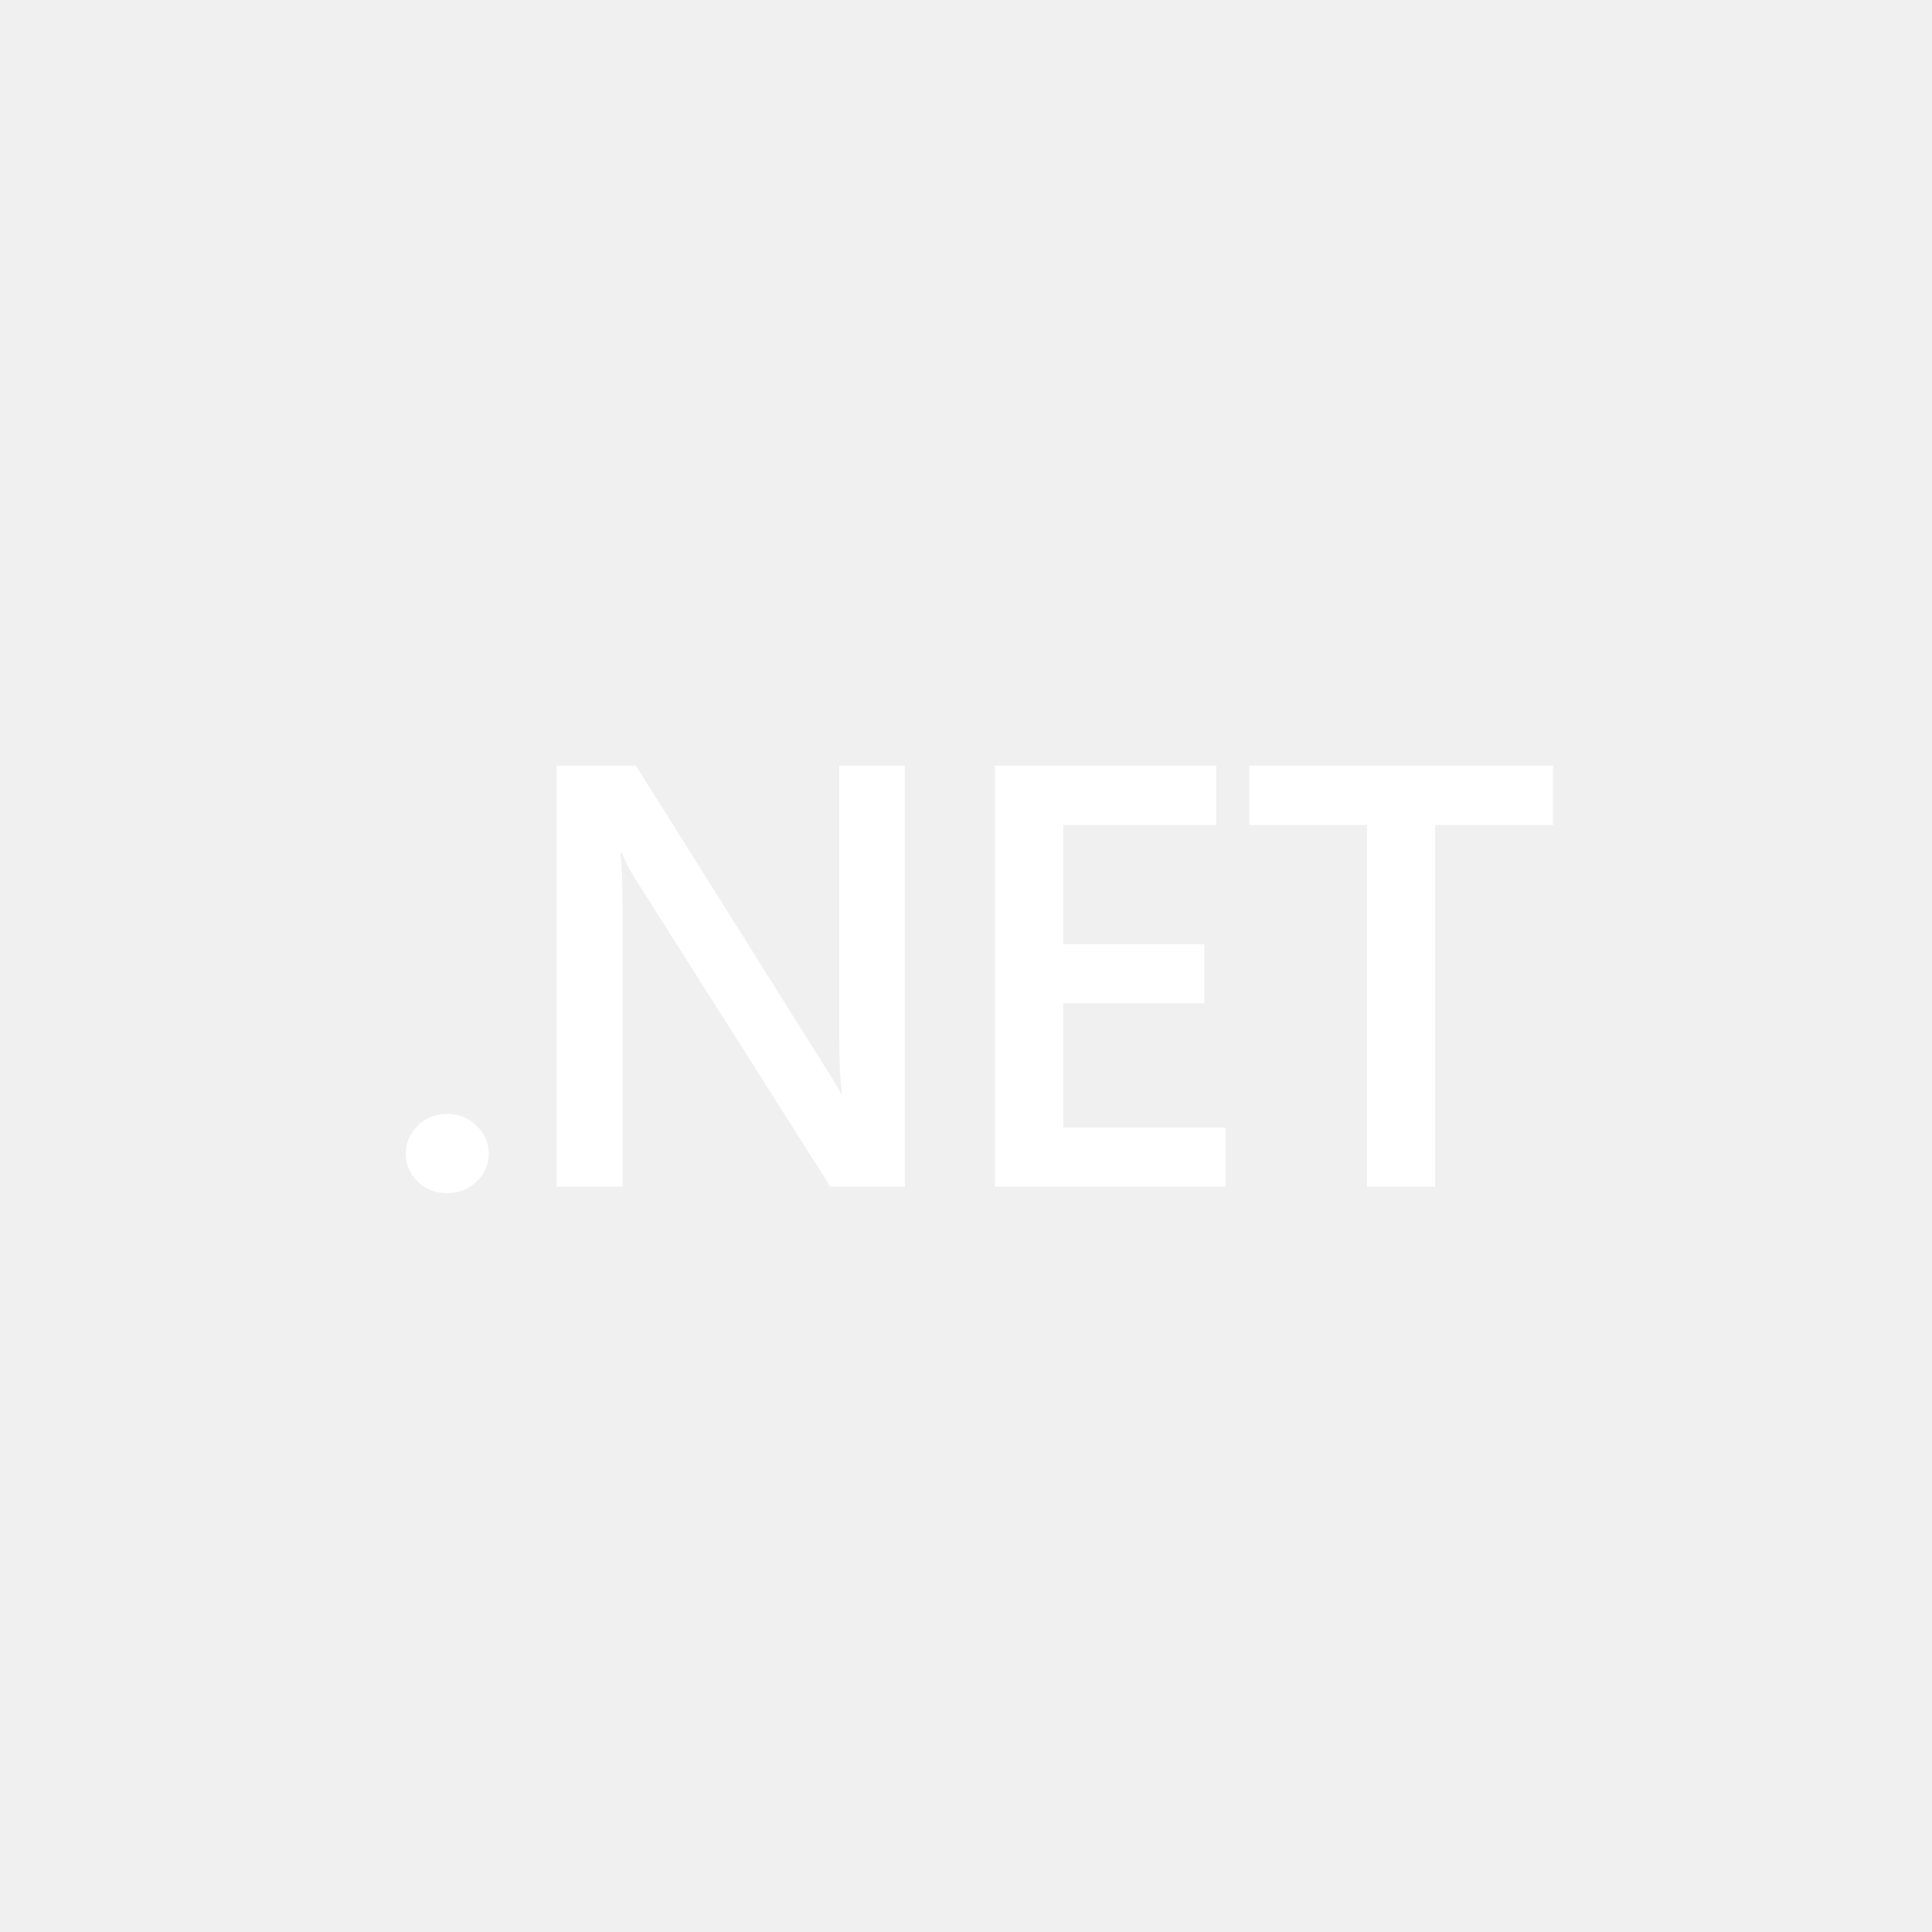
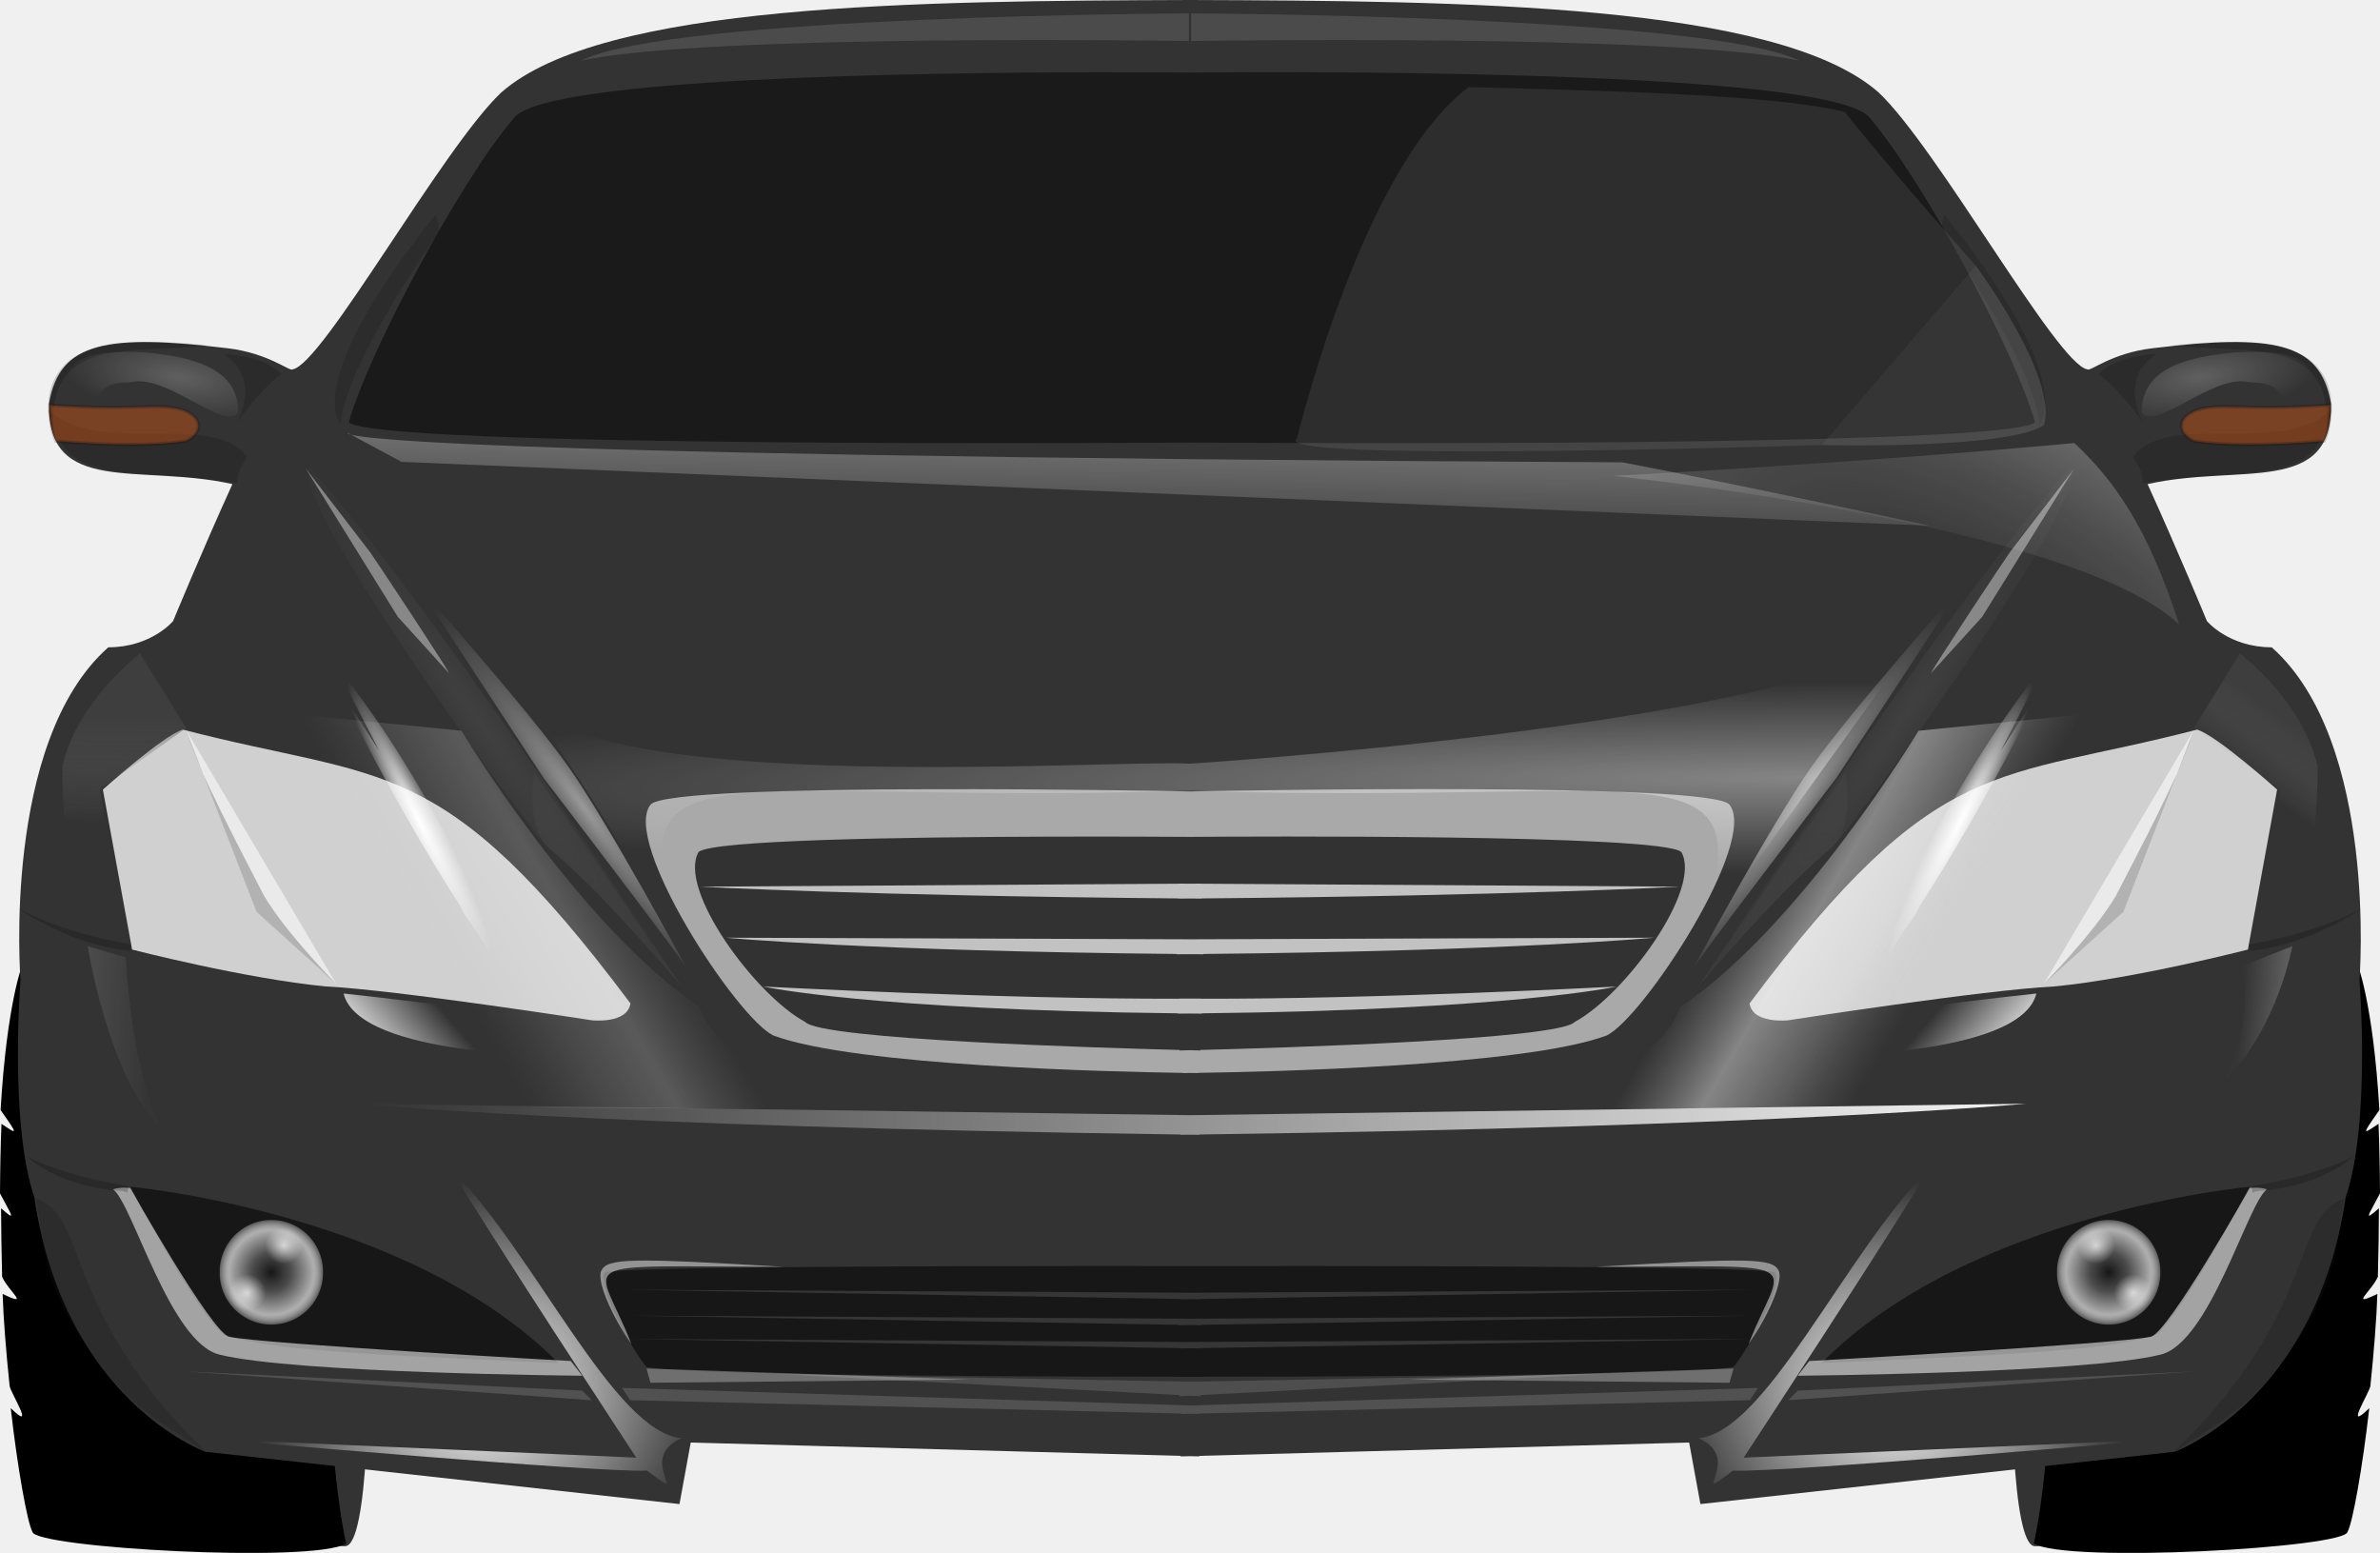
- <svg xmlns="http://www.w3.org/2000/svg" width="456" height="456" viewBox="0 0 456 456" version="1.1" xml:space="preserve" style="fill-rule:evenodd;clip-rule:evenodd;stroke-linejoin:round;stroke-miterlimit:2;">
-   <path d="m 105.5,281.609 c -2.703,0 -5.001,-0.9 -6.893,-2.702 -1.892,-1.848 -2.838,-4.042 -2.838,-6.582 0,-2.587 0.946,-4.804 2.838,-6.652 1.892,-1.848 4.19,-2.772 6.893,-2.772 2.748,0 5.068,0.924 6.96,2.772 1.937,1.848 2.906,4.064 2.906,6.652 0,2.54 -0.968,4.734 -2.906,6.582 -1.892,1.802 -4.212,2.702 -6.96,2.702 z" style="fill:#ffffff;fill-rule:nonzero;stroke-width:0.838" />
-   <path d="M 213.561,280.084 H 195.99 L 149.7,207.054 c -1.171,-1.848 -2.14,-3.765 -2.906,-5.751 h -0.406 c 0.361,2.125 0.541,6.675 0.541,13.65 v 65.132 h -15.543 v -99.36 h 18.719 l 44.737,71.298 c 1.892,2.957 3.109,4.989 3.649,6.098 h 0.27 c -0.45,-2.632 -0.676,-7.09 -0.676,-13.373 v -64.023 h 15.476 z" style="fill:#ffffff;fill-rule:nonzero;stroke-width:0.838" />
-   <path d="m 289.251,280.084 h -54.401 v -99.36 h 52.238 v 13.997 h -36.154 v 28.131 h 33.316 v 13.927 h -33.316 v 29.378 h 38.316 z" style="fill:#ffffff;fill-rule:nonzero;stroke-width:0.838" />
-   <path d="M 366.565,194.721 H 338.722 v 85.363 h -16.084 v -85.363 h -27.775 v -13.997 h 71.701 z" style="fill:#ffffff;fill-rule:nonzero;stroke-width:0.838" />
+ <svg xmlns="http://www.w3.org/2000/svg" xmlns:xlink="http://www.w3.org/1999/xlink" id="svg2" viewBox="0 0 708.34 462.11" version="1.0">
+   <defs id="defs4">
+     <linearGradient id="linearGradient3455">
+       <stop id="stop3457" style="stop-color:rgb(255, 255, 255);stop-opacity:.545" offset="0" />
+       <stop id="stop3459" style="stop-color:rgb(255, 255, 255);stop-opacity:.023" offset="1" />
+     </linearGradient>
+     <linearGradient id="linearGradient3429">
+       <stop id="stop3431" style="stop-color:rgb(204, 204, 204);stop-opacity:0" offset="0" />
+       <stop id="stop3437" style="stop-color:rgb(255, 255, 255);stop-opacity:.778" offset=".373" />
+       <stop id="stop3439" style="stop-color:rgb(255, 255, 255);stop-opacity:.388" offset=".686" />
+       <stop id="stop3433" style="stop-color:rgb(204, 204, 204);stop-opacity:0" offset="1" />
+     </linearGradient>
+     <linearGradient id="linearGradient3411">
+       <stop id="stop3413" style="stop-color:rgb(231, 231, 231)" offset="0" />
+       <stop id="stop3415" style="stop-color:rgb(231, 231, 231);stop-opacity:0" offset="1" />
+     </linearGradient>
+     <linearGradient id="linearGradient3385">
+       <stop id="stop3387" style="stop-color:rgb(255, 255, 255)" offset="0" />
+       <stop id="stop3389" style="stop-color:rgb(255, 255, 255);stop-opacity:0" offset="1" />
+     </linearGradient>
+     <linearGradient id="linearGradient3305">
+       <stop id="stop3307" style="stop-color:rgb(255, 255, 255);stop-opacity:0" offset="0" />
+       <stop id="stop3317" style="stop-color:rgb(255, 255, 255);stop-opacity:.227" offset=".374" />
+       <stop id="stop3363" style="stop-color:rgb(255, 255, 255);stop-opacity:.653" offset=".819" />
+       <stop id="stop3309" style="stop-color:rgb(94, 94, 94)" offset="1" />
+     </linearGradient>
+     <linearGradient id="linearGradient3293">
+       <stop id="stop3295" style="stop-color:rgb(77, 77, 77)" offset="0" />
+       <stop id="stop3297" style="stop-color:rgb(77, 77, 77);stop-opacity:0" offset="1" />
+     </linearGradient>
+     <linearGradient id="linearGradient3271">
+       <stop id="stop3273" style="stop-color:rgb(76, 76, 76);stop-opacity:.477" offset="0" />
+       <stop id="stop3275" style="stop-color:rgb(152, 152, 152);stop-opacity:0" offset="1" />
+     </linearGradient>
+     <radialGradient id="radialGradient3617" xlink:href="#linearGradient3305" gradientUnits="userSpaceOnUse" cy="624.07" cx="559.97" r="15.391" />
+     <radialGradient id="radialGradient3619" xlink:href="#linearGradient3385" gradientUnits="userSpaceOnUse" cy="614.48" cx="555.6" gradientTransform="matrix(1 0 0 .98148 0 11.379)" r="5.13" />
+     <linearGradient id="linearGradient2580" y2="554.12" xlink:href="#linearGradient3455" gradientUnits="userSpaceOnUse" x2="595.21" gradientTransform="matrix(-1 0 0 1 665.46 -15.729)" y1="552.15" x1="630.4" />
+     <linearGradient id="linearGradient2589" y2="541.49" xlink:href="#linearGradient3411" gradientUnits="userSpaceOnUse" x2="510.87" gradientTransform="matrix(-1 0 0 1 665.46 -15.729)" y1="557.57" x1="529.43" />
+     <radialGradient id="radialGradient2598" xlink:href="#linearGradient3385" gradientUnits="userSpaceOnUse" cy="349.82" cx="582.27" gradientTransform="matrix(-1.3578 -.19978 -.07479 .5083 895.52 278.4)" r="25.92" />
+     <radialGradient id="radialGradient2607" xlink:href="#linearGradient3385" gradientUnits="userSpaceOnUse" cy="666.96" cx="496.23" gradientTransform="matrix(-.9745 .22437 .2037 .88473 516.94 -59.558)" r="69.331" />
+     <radialGradient id="radialGradient2610" xlink:href="#linearGradient3385" gradientUnits="userSpaceOnUse" cy="478.97" cx="520.05" gradientTransform="matrix(-.18462 .092308 .74994 1.4999 -113.16 -294.24)" r="27.96" />
+     <linearGradient id="linearGradient2614" y2="540.24" xlink:href="#linearGradient3429" gradientUnits="userSpaceOnUse" x2="502.04" gradientTransform="matrix(-1 0 0 1 665.46 -15.729)" y1="509.26" x1="449.43" />
+     <radialGradient id="radialGradient2620" xlink:href="#linearGradient3385" gradientUnits="userSpaceOnUse" cy="484.75" cx="466.08" gradientTransform="matrix(-.20038 .15049 1.0967 1.4602 -239.35 -310.06)" r="40.635" />
+     <linearGradient id="linearGradient2623" y2="488.29" xlink:href="#linearGradient3271" gradientUnits="userSpaceOnUse" x2="611.31" gradientTransform="matrix(-1 0 0 1 665.46 -15.729)" y1="456.41" x1="610.82" />
+     <radialGradient id="radialGradient2633" xlink:href="#linearGradient3293" gradientUnits="userSpaceOnUse" cy="458.64" cx="505.17" gradientTransform="matrix(-.18647 .12896 1.1433 1.6532 -261.24 -379.45)" r="55.605" />
+     <linearGradient id="linearGradient2640" y2="413.95" gradientUnits="userSpaceOnUse" x2="340.04" gradientTransform="translate(93.099 -15.729)" y1="363.45" x1="340.89">
+       <stop id="stop3533" style="stop-color:rgb(255, 255, 255)" offset="0" />
+       <stop id="stop3535" style="stop-color:rgb(255, 255, 255);stop-opacity:0" offset="1" />
+     </linearGradient>
+     <linearGradient id="linearGradient2658" y2="530.53" xlink:href="#linearGradient3455" gradientUnits="userSpaceOnUse" x2="600.49" gradientTransform="translate(93.099 -15.729)" y1="531.61" x1="612.1" />
+     <linearGradient id="linearGradient2667" y2="541.49" xlink:href="#linearGradient3411" gradientUnits="userSpaceOnUse" x2="510.87" gradientTransform="translate(93.099 -15.729)" y1="557.57" x1="529.43" />
+     <radialGradient id="radialGradient2676" xlink:href="#linearGradient3385" gradientUnits="userSpaceOnUse" cy="349.82" cx="582.27" gradientTransform="matrix(1.3578 -.19978 .07479 .5083 -136.96 278.4)" r="25.92" />
+     <radialGradient id="radialGradient2685" xlink:href="#linearGradient3385" gradientUnits="userSpaceOnUse" cy="666.96" cx="496.23" gradientTransform="matrix(.9745 .22437 -.2037 .88473 241.61 -59.558)" r="69.331" />
+     <radialGradient id="radialGradient2688" xlink:href="#linearGradient3385" gradientUnits="userSpaceOnUse" cy="478.97" cx="520.05" gradientTransform="matrix(.18462 .092308 -.74994 1.4999 871.72 -294.24)" r="27.96" />
+     <linearGradient id="linearGradient2692" y2="540.24" xlink:href="#linearGradient3429" gradientUnits="userSpaceOnUse" x2="502.04" gradientTransform="translate(93.099 -15.729)" y1="509.26" x1="449.43" />
+     <radialGradient id="radialGradient2698" xlink:href="#linearGradient3385" gradientUnits="userSpaceOnUse" cy="484.75" cx="466.08" gradientTransform="matrix(.20038 .15049 -1.0967 1.4602 997.91 -310.06)" r="40.635" />
+     <linearGradient id="linearGradient2701" y2="473.15" xlink:href="#linearGradient3271" gradientUnits="userSpaceOnUse" x2="598.29" gradientTransform="translate(93.099 -15.729)" y1="456.41" x1="610.82" />
+     <radialGradient id="radialGradient2708" xlink:href="#linearGradient3305" gradientUnits="userSpaceOnUse" cy="475.29" cx="227.98" gradientTransform="matrix(-1.4747 -.71419 .26482 -.5468 817.71 825.44)" r="147.99" />
+     <radialGradient id="radialGradient2711" xlink:href="#linearGradient3293" gradientUnits="userSpaceOnUse" cy="458.64" cx="505.17" gradientTransform="matrix(.18647 .12896 -1.1433 1.6532 1019.8 -379.45)" r="55.605" />
+     <radialGradient id="radialGradient3495" xlink:href="#linearGradient3385" gradientUnits="userSpaceOnUse" cy="552.97" cx="447.86" gradientTransform="matrix(-4.2807 .038892 -.0024541 -.27012 2481.3 590.94)" r="105.14" />
+     <linearGradient id="linearGradient3506" y2="565.34" gradientUnits="userSpaceOnUse" x2="130.47" y1="556.09" x1="655.37">
+       <stop id="stop3502" style="stop-color:rgb(255, 255, 255)" offset="0" />
+       <stop id="stop3504" style="stop-color:rgb(255, 255, 255);stop-opacity:0" offset="1" />
+     </linearGradient>
+   </defs>
+   <g id="layer1" transform="translate(-25.11 -227.66)">
+     <g id="g3517">
+       <g id="g3543" transform="translate(93.099 -27.014)">
+         <path id="path3541" style="fill-rule:evenodd;fill:#333333" d="m537.71 714.78c-7.38 0.17-7-54.08-7-54.08l27.04-2.87s-2.49 57.43-20.04 56.95z" />
+         <path id="path3539" style="fill-rule:evenodd;fill:#000000" d="m633.54 541.21s4.77 11.66 6.63 43.78c-5.46 7.75-4.97 7.26-0.26 4.09 0.24 6.09 0.4 13.01 0.44 20.7-3.33 6.41-5.23 8.74-0.32 4.45-0.03 6.24-0.12 13.05-0.31 20.37-1.87 4.3-8.7 9.22-0.15 5.1-0.23 7.28-1.03 17.21-2.08 27.35-0.21 2-8.06 14.19-0.33 6.64-2.02 17.83-4.96 34.16-6.46 36.8-0.58 4.78-83.51 9.43-93.37 3.5 11.74-55.01 0-168.85 0-168.85l96.21-3.93z" />
+       </g>
+       <g id="g3635" transform="matrix(-1 0 0 1 665.46 -27.014)">
+         <path id="path3637" style="fill-rule:evenodd;fill:#333333" d="m537.71 714.78c-7.38 0.17-7-54.08-7-54.08l27.04-2.87s-2.49 57.43-20.04 56.95z" />
+         <path id="path3639" style="fill-rule:evenodd;fill:#000000" d="m633.54 541.21s4.77 11.66 6.63 43.78c-5.46 7.75-4.97 7.26-0.26 4.09 0.24 6.09 0.4 13.01 0.44 20.7-3.33 6.41-5.23 8.74-0.32 4.45-0.03 6.24-0.12 13.05-0.31 20.37-1.87 4.3-8.7 9.22-0.15 5.1-0.23 7.28-1.03 17.21-2.08 27.35-0.21 2-8.06 14.19-0.33 6.64-2.02 17.83-4.96 34.16-6.46 36.8-0.58 4.78-83.51 9.43-93.37 3.5 11.74-55.01 0-168.85 0-168.85l96.21-3.93z" />
+       </g>
+       <path id="path2487" style="fill-rule:evenodd;fill:#333333" d="m379.28 227.66c-80.74 0.29-174.84 0.96-205 27.53-17.52 16.54-53.15 80.95-62.06 82.37-0.76 0.83-7.13-4.83-19.408-6.28-35.738-4.25-49.81-2.05-53.093 16.25-0.814 27.91 27.16 18.01 54.562 24.19-9.042 19.87-17.656 40.75-17.656 40.75s-6.43 7.78-19.281 7.81c-31.796 28.14-26.125 99.06-26.125 99.06s-3.412 42.51 4.125 64.66c8.913 60.67 50.906 75.66 50.906 75.66l141.09 15.56 3.35-18.31 145.81 3.97v0.15l2.75-0.06 2.78 0.06v-0.15l145.81-3.97 3.35 18.31 141.12-15.56s42-14.99 50.91-75.66c7.54-22.15 4.12-64.66 4.12-64.66s5.67-70.92-26.12-99.06c-12.85-0.03-19.28-7.81-19.28-7.81s-8.62-20.88-17.66-40.75c27.4-6.18 55.38 3.72 54.56-24.19-3.28-18.3-17.35-20.5-53.09-16.25-12.28 1.45-18.65 7.11-19.41 6.28-8.91-1.42-44.57-65.83-62.09-82.37-30.16-26.57-124.23-27.24-204.97-27.53z" />
+       <path id="path3651" style="fill-rule:evenodd;fill:#000000;fill-opacity:.549" d="m354.56 604.38c-49.41-0.01-148.38 0.23-149.5 1.96-2.12 5.52 9.34 24.54 12.5 28.13 15.23 2.76 141.83 2.87 158.69 2.87v0.04s2.73-0.01 3.03 0c0.3-0.01 3.03 0 3.03 0v-0.04c16.87 0 143.46-0.11 158.69-2.87 3.17-3.59 14.59-22.61 12.47-28.13-1.41-2.2-155.76-1.96-171.47-1.93h-5.44c-3.31-0.01-8.79-0.03-22-0.03z" />
+       <path id="path3693" style="fill-rule:evenodd;fill:#e7e7e7;fill-opacity:.652" d="m302.91 462.5c-40.14 0.08-81.05 1.04-84.16 4.56-8.79 10.92 25.52 63.36 36.5 68.72 24.57 9.17 102.35 10.85 121.78 11.13v0.06s1.44-0.02 2.25-0.03c0.8 0.01 2.25 0.03 2.25 0.03v-0.06c19.47-0.28 97.22-1.96 121.78-11.13 10.98-5.36 45.29-57.8 36.5-68.72-5.85-6.64-144.4-4.21-160.53-3.9-7.57-0.15-40.86-0.74-76.37-0.66z" />
+       <path id="path3445" style="fill-rule:evenodd;fill:#000000;fill-opacity:.702" d="m336.66 476.62c-42.57 0.13-100.02 1-103.66 4.6-6.26 11.13 16.96 42.62 31.75 50.53 4.65 5.27 88.32 7.75 111.44 8.34v0.16s1.76-0.06 3.09-0.09c1.32 0.03 3.1 0.09 3.1 0.09v-0.16c23.14-0.59 106.75-3.07 111.4-8.34 14.79-7.91 38.01-39.4 31.75-50.53-5.45-5.4-130.39-4.65-146.25-4.53-5.26-0.04-21.34-0.13-42.62-0.07z" />
+       <path id="path3397" style="opacity:.4;fill-rule:evenodd;fill:url(#radialGradient3495)" d="m181.56 435.66c25.04 36.61 34.28 53.84 49.44 78.84-25.97-69.24 0.14-46.86 148.28-51.53 148.14 4.67 174.25-17.71 148.28 51.53 15.16-25 46.81-66.23 71.85-102.84-20.93 29.09-198.74 41.82-220.13 43.25-21.39-1.43-176.8 9.85-197.72-19.25z" />
+       <path id="path3291" style="opacity:.5;fill-rule:evenodd;fill:url(#radialGradient2711)" d="m530.59 521.16s71.56-110.33 110.7-154.45c7.18 8.37-64.2 106.47-70.76 112.98-14.93 11.85-39.94 41.47-39.94 41.47z" />
+       <path id="path3303" style="opacity:.551;fill-rule:evenodd;fill:url(#radialGradient2708)" d="m505.3 369.26s69.74-3.55 137.18-9.76c11.56 10.81 21.7 24.58 31.2 53.97-32.24-30.24-168.38-44.21-168.38-44.21z" />
+       <path id="path3259" style="fill-rule:evenodd;fill:#ffffff;fill-opacity:.768" d="m545.82 526.24c0.89 6.18 11.44 5.03 11.44 5.03s58.67-9.1 79.19-10.07c24.19-2.34 57.68-10.98 57.68-10.98l8.7-47.61s-17.92-16.08-23.81-17.85c-59.89 15.62-76.87 6.18-133.2 81.48z" />
+       <path id="path3261" style="fill-rule:evenodd;fill:#000000;fill-opacity:.549" d="m567.26 633.24c74.29-3.01 87.49-4.82 99.49-8.32 8.26-6.42 27.89-44.13 27.89-44.13s-83.03 7.6-127.38 52.45z" />
+       <path id="path3269" style="opacity:.95;fill-rule:evenodd;fill:url(#linearGradient2701)" d="m678.04 444.3l13.72-22.17s18.67 14 23.07 33.43c0.44 26.73-6.88 50.34-6.88 50.34l-12.32 3.87 8.1-47.16-25.69-18.31z" />
+       <path id="path3279" style="opacity:.5;fill-rule:evenodd;fill:url(#radialGradient2698)" d="m529.06 515.83c0.38-1.52 42.61-56.68 42.61-56.68l37.66-57.44s-33.22 37.22-45.27 54.4c-12.05 17.17-35 59.72-35 59.72z" />
+       <path id="path3289" style="opacity:.5;fill-rule:evenodd;fill:#4d4d4d;fill-opacity:.549" d="m530.59 521.16l43.74-63.53s2.76 15.55-3.8 22.06c-14.93 11.85-39.94 41.47-39.94 41.47z" />
+       <path id="path3301" style="fill-rule:evenodd;fill:#ffffff;fill-opacity:.392" d="m599.82 427.96c0.76-1.91 22.45-34.62 23.59-36.14 1.14-1.53 19.02-24.73 19.02-24.73l-27.39 44.13-15.22 16.74z" />
+       <path id="path3319" style="fill-rule:evenodd;fill:#ffffff;fill-opacity:.549" d="m633.37 520.45l44.73-75.7c-2.6 10.48-18.33 39.85-23.23 49.46-6.78 11.45-21.5 26.24-21.5 26.24z" />
+       <path id="path3419" style="opacity:.517;fill-rule:evenodd;fill:url(#linearGradient2692)" d="m439.27 555.24c48.84 4.34 125.96 0.72 160.79 2.95 22.53-88.73 80.64-121.45 80.64-121.45l-84.58 8.36s-34.9 57.99-70.8 82.12c-9.35 23.63-42.45 23.19-86.05 28.02z" />
+       <path id="path3321" style="fill-rule:evenodd;fill:#999999;fill-opacity:.549" d="m633.37 520.45l23.71-21.47 21.02-54.23c-2.6 10.48-18.33 39.85-23.23 49.46-6.78 11.45-21.5 26.24-21.5 26.24z" />
+       <path id="path3323" style="fill-rule:evenodd;fill:url(#radialGradient2688)" d="m576.33 534.92c21.53-68.57 57.57-109.64 57.57-109.64l-13.33 25.81 13.33-20.64s-16.78 34.86-37.32 66.62c-3.19 7.31-5.09 3.62-20.25 37.85z" />
+       <path id="path3341" style="fill-rule:evenodd;fill:url(#radialGradient2685)" d="m530.59 655.63c20.2-1.88 43.35-54.55 68.69-80.24-8.04 14.1-55.21 86.02-55.21 86.02l125.19-5.46s-114.74 10.04-128.4 9.31c-14.3 10.82 3.88-3.58-10.27-9.63z" />
+       <path id="path3351" style="fill-rule:evenodd;fill:#ffffff;fill-opacity:.549" d="m560.15 637.03l3.42-4.37s91.48-5.07 101.66-7.22c5.24-1.19 29.45-44.27 29.45-44.27s2.77-0.38 5.13 0.38c-5.81 4.18-16.97 45.74-31.73 49.21-22.35 5.57-107.93 6.27-107.93 6.27z" />
+       <path id="path3353" style="fill:url(#radialGradient3617)" d="m575.36 624.07a15.391 15.391 0 1 1 -30.78 0 15.391 15.391 0 1 1 30.78 0z" transform="translate(92.719 -17.82)" />
+       <path id="path3365" style="opacity:.692;fill:url(#radialGradient3619)" d="m560.73 614.48a5.13 5.035 0 1 1 -10.26 0 5.13 5.035 0 1 1 10.26 0z" transform="matrix(1.0926 0 0 1.0926 41.94 -73.109)" />
+       <path id="path3375" style="opacity:.692;fill:url(#radialGradient3619)" d="m560.73 614.48a5.13 5.035 0 1 1 -10.26 0 5.13 5.035 0 1 1 10.26 0z" transform="matrix(1.0926 0 0 1.0926 52.866 -59.039)" />
+       <path id="path3379" style="fill-rule:evenodd;fill:#000000;fill-opacity:.157" d="m660.06 363.43c0.58 2.47 2.59 2.65 2.75 7.96 35.42-5.21 51.73 1.38 56.23-21.93-14.47 14.24-48.62 0.36-58.98 13.97z" />
+       <path id="path3381" style="fill-rule:evenodd;fill:#000000;fill-opacity:.176" d="m671.82 330.45c9.64-1.24 32.08-2.58 41.04 4.54 8.76 7.54 5.99 17.13 4.54 22.48 3.09-30.32-22.84-24.33-45.58-27.02z" />
+       <path id="path3383" style="opacity:.222;fill-rule:evenodd;fill:url(#radialGradient2676)" d="m662.54 350.46c-0.12-12.49 11.73-16.49 27.84-17.94 17.14-0.83 21.95 2.22 23.72 8.04 0.94 2.93-0.63 5.81-2.68 6.39-10.51 1.41-4.11-5.4-16.91-5.56-10.54-2.64-27.93 14.75-31.97 9.07z" />
+       <path id="path3393" style="fill-rule:evenodd;fill:#000000;fill-opacity:.157" d="m649.75 338.91c1.81-1.59 5.31-5.05 17.33-5.98-12.12 7.52-3.92 20.83-3.92 20.83s-6.15-9.14-13.41-14.85z" />
+       <path id="path3395" style="stroke-opacity:.176;fill-rule:evenodd;fill-opacity:.373;stroke:#000000;stroke-width:1px;fill:#f15c0f" d="m718.64 348.19c0.07 3.06-0.5 7.89-1.86 10.73-17.04 1.39-30.7 1.23-38.57 0-3.74-1.45-6.61-6.39 0.83-9.28 8.05-2.28 12.91 0.44 39.6-1.45z" />
+       <path id="path3409" style="fill-rule:evenodd;fill:url(#linearGradient2667)" d="m631.18 523.29c-4.64 19.07-66.79 18.55-66.79 18.55l7.83-11.13s29.38-4.23 58.96-7.42z" />
+       <path id="path3443" style="fill-rule:evenodd;fill:#ffffff;fill-opacity:.47" d="m500.18 604.62c45.64-2.67 52.68-2.64 54.34 1.25 1.34 2.99-3.07 13.32-8.97 21.69 10.05-26.04 20.67-23.01-45.37-22.94z" />
+       <path id="path3447" style="fill-rule:evenodd;fill:#ffffff;fill-opacity:.702" d="m376.19 490.59v0.03l-142.72 0.88s49.31 2.71 142.25 3.5v0.06c1.22-0.01 2.35-0.02 3.56-0.03 1.2 0.01 2.32 0.02 3.53 0.03v-0.06c92.95-0.79 142.28-3.5 142.28-3.5l-142.71-0.88c-0.01 0 0-0.03 0-0.03l-3.1 0.03-3.09-0.03z" />
+       <path id="path3449" style="fill-rule:evenodd;fill:#ffffff;fill-opacity:.702" d="m241.06 506.69s42.28 3.97 134.22 4.84v0.09c1.38 0 2.64-0.01 4-0.03 1.36 0.02 2.62 0.03 4 0.03v-0.09c91.95-0.87 134.22-4.84 134.22-4.84l-138.22 0.47-138.22-0.47z" />
+       <path id="path3451" style="fill-rule:evenodd;fill:#ffffff;fill-opacity:.702" d="m252.25 521.22s31.49 6.96 123.47 7.97v0.09c1.24-0.01 2.34-0.02 3.56-0.03 1.21 0.01 2.3 0.02 3.53 0.03v-0.09c91.99-1.01 123.5-7.97 123.5-7.97s-72.23 3.82-123.93 3.62c-0.01-0.01 0-0.02 0-0.03-1.01 0.01-2.08 0-3.1 0s-2.09 0.01-3.09 0c-0.01 0.01 0 0.02 0 0.03-51.71 0.2-123.94-3.62-123.94-3.62z" />
+       <path id="path3453" style="opacity:.368;fill-rule:evenodd;fill:url(#linearGradient2658)" d="m707.35 509.21s-4.36 24.51-20.21 39.98c9.09-17.84 5.38-34.17 5.38-34.17l14.83-5.81z" />
+       <path id="path3463" style="opacity:.483;fill-rule:evenodd;fill:#000000;fill-opacity:.392" d="m695.1 580.64c20.79-3.37 30.6-8.98 30.6-8.98s-8.72 8.61-26.94 10.31c-4.91 0.04-2.5 2.04-3.66-1.33z" />
+       <path id="path3465" style="opacity:.483;fill-rule:evenodd;fill:#000000;fill-opacity:.392" d="m694.44 508.65c20.79-3.37 33.59-10.64 33.59-10.64s-15.38 10.93-33.59 12.64c-4.91 0.04 1.16 1.37 0-2z" />
+       <path id="path3467" style="fill-rule:evenodd;fill:#ffffff;fill-opacity:.293" d="m444.66 638.18l96.38-3.3-1.18 4.24-95.2-0.94z" />
+       <path id="path3469" style="fill-rule:evenodd;fill:#ffffff;fill-opacity:.136" d="m256.88 636.53l119.24 6.25-0.03 0.34 3.19-0.15 3.19 0.15-0.03-0.34 119.25-6.25-122.41 2.28-122.4-2.28z" />
+       <path id="path3471" style="fill-rule:evenodd;fill:#ffffff;fill-opacity:.136" d="m211.94 611.44l164.4 2.75v0.09l2.94-0.06 2.94 0.06v-0.09l164.4-2.75-167.34 0.9-167.34-0.9z" />
+       <path id="path3473" style="fill-rule:evenodd;fill:#ffffff;fill-opacity:.136" d="m212.41 619.16l163.47 2.72v0.12l3.4-0.06 3.41 0.06v-0.12l163.47-2.72-166.88 0.9-166.87-0.9z" />
+       <path id="path3475" style="fill-rule:evenodd;fill:#ffffff;fill-opacity:.136" d="m212.09 626.09l164.1 2.72v0.1l3.09-0.07 3.1 0.07v-0.1l164.09-2.72-167.19 0.91-167.19-0.91z" />
+       <path id="path3477" style="fill-rule:evenodd;fill:#1a1a1a;fill-opacity:.283" d="m603.79 291.61s37.97 45.17 28.44 62.4c-2.31-19.7-29.71-57.73-29.71-57.73l1.27-4.67z" />
+       <path id="path3265" style="fill-rule:evenodd;fill:#1a1a1a" d="m351.47 249.16c-53.72 0.08-162.5 1.7-173.16 13.31-16.47 19.25-43.76 70.53-49.37 90.84 8.09 7.65 237.4 6.13 250.9 6.03 13.5 0.1 242.82 1.62 250.91-6.03-5.62-20.31-32.9-71.59-49.37-90.84-13.93-15.17-194.22-13.3-201.54-13.22-1.71-0.02-11.91-0.12-28.37-0.09z" />
+       <path id="path3479" style="fill-rule:evenodd;fill:#1a1a1a;fill-opacity:.283" d="m592.43 279.23s-5.39-9.38-11.98-15.75c-9.58-6.89-53.12-8.99-53.12-8.99s19.24 1.82 47.4 7.95c7.58 1.3 17.7 16.79 17.7 16.79z" />
+       <path id="path3481" style="fill-rule:evenodd;fill:#ffffff;fill-opacity:.118" d="m567.3 360.09s55.97 1.36 66.15-5.99c4.19-14.38-20.31-47.39-20.31-47.39l-45.84 53.38z" />
+       <path id="path3483" style="fill-rule:evenodd;fill:#ffffff;fill-opacity:.118" d="m379.61 231.65s154.02 0.54 180.94 14.07c-37.01-8.16-180.94-5.86-180.94-5.86v-8.21z" />
+       <path id="path3505" style="fill-rule:evenodd;fill:#ffffff;fill-opacity:.146" d="m210.22 640.66l2.44 3.65 164.03 3.97 0.03 0.13 2.56-0.07 2.56 0.07 0.04-0.13 164.03-3.97 2.43-3.65-169.06 5.22-169.06-5.22z" />
+       <path id="path3507" style="fill-rule:evenodd;fill:#ffffff;fill-opacity:.146" d="m560.19 641.46l118.11-5.72-120.97 8.58 2.86-2.86z" />
+       <path id="path3509" style="fill-rule:evenodd;fill:#1a1a1a;fill-opacity:.255" d="m722.69 584.38c-15.97 5.44-7.12 33.31-50.61 75.31 18.06-11.28 24.01-14.94 35.63-31.58 13.07-19 12.35-28.72 14.98-43.73z" />
+       <path id="path3511" style="opacity:.316;fill-rule:evenodd;fill:#ffffff;fill-opacity:.258" d="m567.3 360.09s-166.4 5.35-156.22-2c1.21-4.13 19.81-80.81 51.1-104.51 63.1 1.51 95.02 3.33 111.94 7.36 17.22 21.5 39.02 45.77 39.02 45.77l-45.84 53.38z" />
+       <path id="path3513" style="opacity:.406;fill-rule:evenodd;fill:url(#linearGradient2640)" d="m128.6 356.48s-12.54 6.78 379.41 8.76c36.95 7.07 91.28 18.86 91.28 18.86l-454.68-19-16.01-8.62z" />
+       <path id="path3643" style="opacity:.5;fill-rule:evenodd;fill:url(#radialGradient2633)" d="m227.97 521.16s-71.56-110.33-110.7-154.45c-7.19 8.37 64.19 106.47 70.75 112.98 14.93 11.85 39.95 41.47 39.95 41.47z" />
+       <path id="path3647" style="fill-rule:evenodd;fill:#ffffff;fill-opacity:.768" d="m212.74 526.24c-0.89 6.18-11.45 5.03-11.45 5.03s-58.66-9.1-79.19-10.07c-24.184-2.34-57.674-10.98-57.674-10.98l-8.698-47.61s17.921-16.08 23.804-17.85c59.898 15.62 76.878 6.18 133.21 81.48z" />
+       <path id="path3649" style="fill-rule:evenodd;fill:#000000;fill-opacity:.549" d="m191.3 633.24c-74.3-3.01-87.49-4.82-99.496-8.32-8.259-6.42-27.892-44.13-27.892-44.13s83.038 7.6 127.39 52.45z" />
+       <path id="path3655" style="opacity:.95;fill-rule:evenodd;fill:url(#linearGradient2623)" d="m80.519 444.3l-13.726-22.17s-18.668 14-23.067 33.43c-0.441 26.73 6.877 50.34 6.877 50.34l12.318 3.87-8.095-47.16 25.693-18.31z" />
+       <path id="path3657" style="opacity:.5;fill-rule:evenodd;fill:url(#radialGradient2620)" d="m229.49 515.83c-0.38-1.52-42.61-56.68-42.61-56.68l-37.66-57.44s33.22 37.22 45.27 54.4c12.05 17.17 35 59.72 35 59.72z" />
+       <path id="path3659" style="opacity:.5;fill-rule:evenodd;fill:#4d4d4d;fill-opacity:.549" d="m227.97 521.16l-43.75-63.53s-2.76 15.55 3.8 22.06c14.93 11.85 39.95 41.47 39.95 41.47z" />
+       <path id="path3661" style="fill-rule:evenodd;fill:#ffffff;fill-opacity:.392" d="m158.73 427.96c-0.76-1.91-22.44-34.62-23.58-36.14-1.15-1.53-19.03-24.73-19.03-24.73l27.4 44.13 15.21 16.74z" />
+       <path id="path3663" style="fill-rule:evenodd;fill:#ffffff;fill-opacity:.549" d="m125.19 520.45l-44.737-75.7c2.603 10.48 18.333 39.85 23.227 49.46 6.79 11.45 21.51 26.24 21.51 26.24z" />
+       <path id="path3665" style="opacity:.248;fill-rule:evenodd;fill:url(#linearGradient2614)" d="m319.29 555.24c-48.84 4.34-125.97 0.72-160.79 2.95-22.54-88.73-80.645-121.45-80.645-121.45l84.575 8.36s34.9 57.99 70.81 82.12c9.35 23.63 42.44 23.19 86.05 28.02z" />
+       <path id="path3667" style="fill-rule:evenodd;fill:#999999;fill-opacity:.549" d="m125.19 520.45l-23.72-21.47-21.017-54.23c2.603 10.48 18.333 39.85 23.227 49.46 6.79 11.45 21.51 26.24 21.51 26.24z" />
+       <path id="path3669" style="fill-rule:evenodd;fill:url(#radialGradient2610)" d="m182.23 534.92c-21.54-68.57-57.58-109.64-57.58-109.64l13.34 25.81-13.34-20.64s16.79 34.86 37.32 66.62c3.2 7.31 5.1 3.62 20.26 37.85z" />
+       <path id="path3671" style="fill-rule:evenodd;fill:url(#radialGradient2607)" d="m227.96 655.63c-20.2-1.88-43.35-54.55-68.69-80.24 8.04 14.1 55.21 86.02 55.21 86.02l-125.18-5.46s114.73 10.04 128.39 9.31c14.3 10.82-3.87-3.58 10.27-9.63z" />
+       <path id="path3673" style="fill-rule:evenodd;fill:#ffffff;fill-opacity:.549" d="m198.4 637.03l-3.42-4.37s-91.48-5.07-101.66-7.22c-5.236-1.19-29.448-44.27-29.448-44.27s-2.771-0.38-5.131 0.38c5.811 4.18 16.979 45.74 31.733 49.21 22.356 5.57 107.93 6.27 107.93 6.27z" />
+       <path id="path3675" style="fill:url(#radialGradient3617)" d="m575.36 624.07a15.391 15.391 0 1 1 -30.78 0 15.391 15.391 0 1 1 30.78 0z" transform="matrix(-1 0 0 1 665.84 -17.82)" />
+       <path id="path3677" style="opacity:.692;fill:url(#radialGradient3619)" d="m560.73 614.48a5.13 5.035 0 1 1 -10.26 0 5.13 5.035 0 1 1 10.26 0z" transform="matrix(-1.0926 0 0 1.0926 716.62 -73.109)" />
+       <path id="path3679" style="opacity:.692;fill:url(#radialGradient3619)" d="m560.73 614.48a5.13 5.035 0 1 1 -10.26 0 5.13 5.035 0 1 1 10.26 0z" transform="matrix(-1.0926 0 0 1.0926 705.69 -59.039)" />
+       <path id="path3681" style="fill-rule:evenodd;fill:#000000;fill-opacity:.157" d="m98.491 363.43c-0.575 2.47-2.588 2.65-2.742 7.96-35.423-5.21-51.737 1.38-56.238-21.93 14.474 14.24 48.624 0.36 58.98 13.97z" />
+       <path id="path3683" style="fill-rule:evenodd;fill:#000000;fill-opacity:.176" d="m86.736 330.45c-9.639-1.24-32.078-2.58-41.043 4.54-8.758 7.54-5.985 17.13-4.537 22.48-3.089-30.32 22.839-24.33 45.58-27.02z" />
+       <path id="path3685" style="opacity:.222;fill-rule:evenodd;fill:url(#radialGradient2598)" d="m96.017 350.46c0.122-12.49-11.73-16.49-27.843-17.94-17.144-0.83-21.954 2.22-23.718 8.04-0.939 2.93 0.63 5.81 2.681 6.39 10.508 1.41 4.103-5.4 16.912-5.56 10.54-2.64 27.927 14.75 31.968 9.07z" />
+       <path id="path3687" style="fill-rule:evenodd;fill:#000000;fill-opacity:.157" d="m108.8 338.91c-1.81-1.59-5.31-5.05-17.32-5.98 12.12 7.52 3.918 20.83 3.918 20.83s6.142-9.14 13.402-14.85z" />
+       <path id="path3689" style="stroke-opacity:.176;fill-rule:evenodd;fill-opacity:.373;stroke:#000000;stroke-width:1px;fill:#f15c0f" d="m39.919 348.19c-0.079 3.06 0.491 7.89 1.856 10.73 17.039 1.39 30.703 1.23 38.567 0 3.74-1.45 6.609-6.39-0.825-9.28-8.052-2.28-12.914 0.44-39.598-1.45z" />
+       <path id="path3695" style="fill-rule:evenodd;fill:url(#linearGradient2589)" d="m127.37 523.29c4.64 19.07 66.8 18.55 66.8 18.55l-7.84-11.13s-29.38-4.23-58.96-7.42z" />
+       <path id="path3441" style="fill-rule:evenodd;fill:url(#linearGradient3506)" d="m130.47 556.09s72.57 6.8 246 9.16v0.09c0.97-0.01 1.84-0.01 2.81-0.03 0.97 0.02 1.84 0.02 2.81 0.03 0-0.04 0.01-0.05 0-0.09 173.44-2.36 245.97-9.16 245.97-9.16l-248.78 3.41-248.81-3.41z" />
+       <path id="path3699" style="fill-rule:evenodd;fill:#ffffff;fill-opacity:.47" d="m258.38 604.62c-45.64-2.67-52.68-2.64-54.35 1.25-1.33 2.99 3.08 13.32 8.98 21.69-10.06-26.04-20.67-23.01 45.37-22.94z" />
+       <path id="path3709" style="opacity:.368;fill-rule:evenodd;fill:url(#linearGradient2580)" d="m51.208 509.21s6.116 38.94 21.962 54.41c-9.085-17.84-10.653-51.07-10.653-51.07l-11.309-3.34z" />
+       <path id="path3711" style="opacity:.483;fill-rule:evenodd;fill:#000000;fill-opacity:.392" d="m63.451 580.64c-20.791-3.37-30.599-8.98-30.599-8.98s8.726 8.61 26.941 10.31c4.91 0.04 2.498 2.04 3.658-1.33z" />
+       <path id="path3713" style="opacity:.483;fill-rule:evenodd;fill:#000000;fill-opacity:.392" d="m64.117 508.65c-20.791-3.37-33.593-10.64-33.593-10.64s15.378 10.93 33.593 12.64c4.91 0.04-1.161 1.37 0-2z" />
+       <path id="path3715" style="fill-rule:evenodd;fill:#ffffff;fill-opacity:.293" d="m313.89 638.18l-96.37-3.3 1.18 4.24 95.19-0.94z" />
+       <path id="path3725" style="fill-rule:evenodd;fill:#1a1a1a;fill-opacity:.283" d="m154.76 291.61s-37.97 45.17-28.44 62.4c2.31-19.7 29.72-57.73 29.72-57.73l-1.28-4.67z" />
+       <path id="path3727" style="fill-rule:evenodd;fill:#1a1a1a;fill-opacity:.283" d="m166.12 279.23s5.39-9.38 11.98-15.75c9.58-6.89 53.12-8.99 53.12-8.99s-19.24 1.82-47.39 7.95c-7.58 1.3-17.71 16.79-17.71 16.79z" />
+       <path id="path3731" style="fill-rule:evenodd;fill:#ffffff;fill-opacity:.118" d="m378.95 231.65s-154.02 0.54-180.94 14.07c37-8.16 180.94-5.86 180.94-5.86v-8.21z" />
+       <path id="path3735" style="fill-rule:evenodd;fill:#ffffff;fill-opacity:.146" d="m198.36 641.46l-118.1-5.72 120.96 8.58-2.86-2.86z" />
+       <path id="path3737" style="fill-rule:evenodd;fill:#1a1a1a;fill-opacity:.255" d="m35.868 584.38c15.97 5.44 7.117 33.31 50.61 75.31-18.065-11.28-24.008-14.94-35.63-31.58-13.068-19-12.351-28.72-14.98-43.73z" />
+     </g>
+   </g>
</svg>
